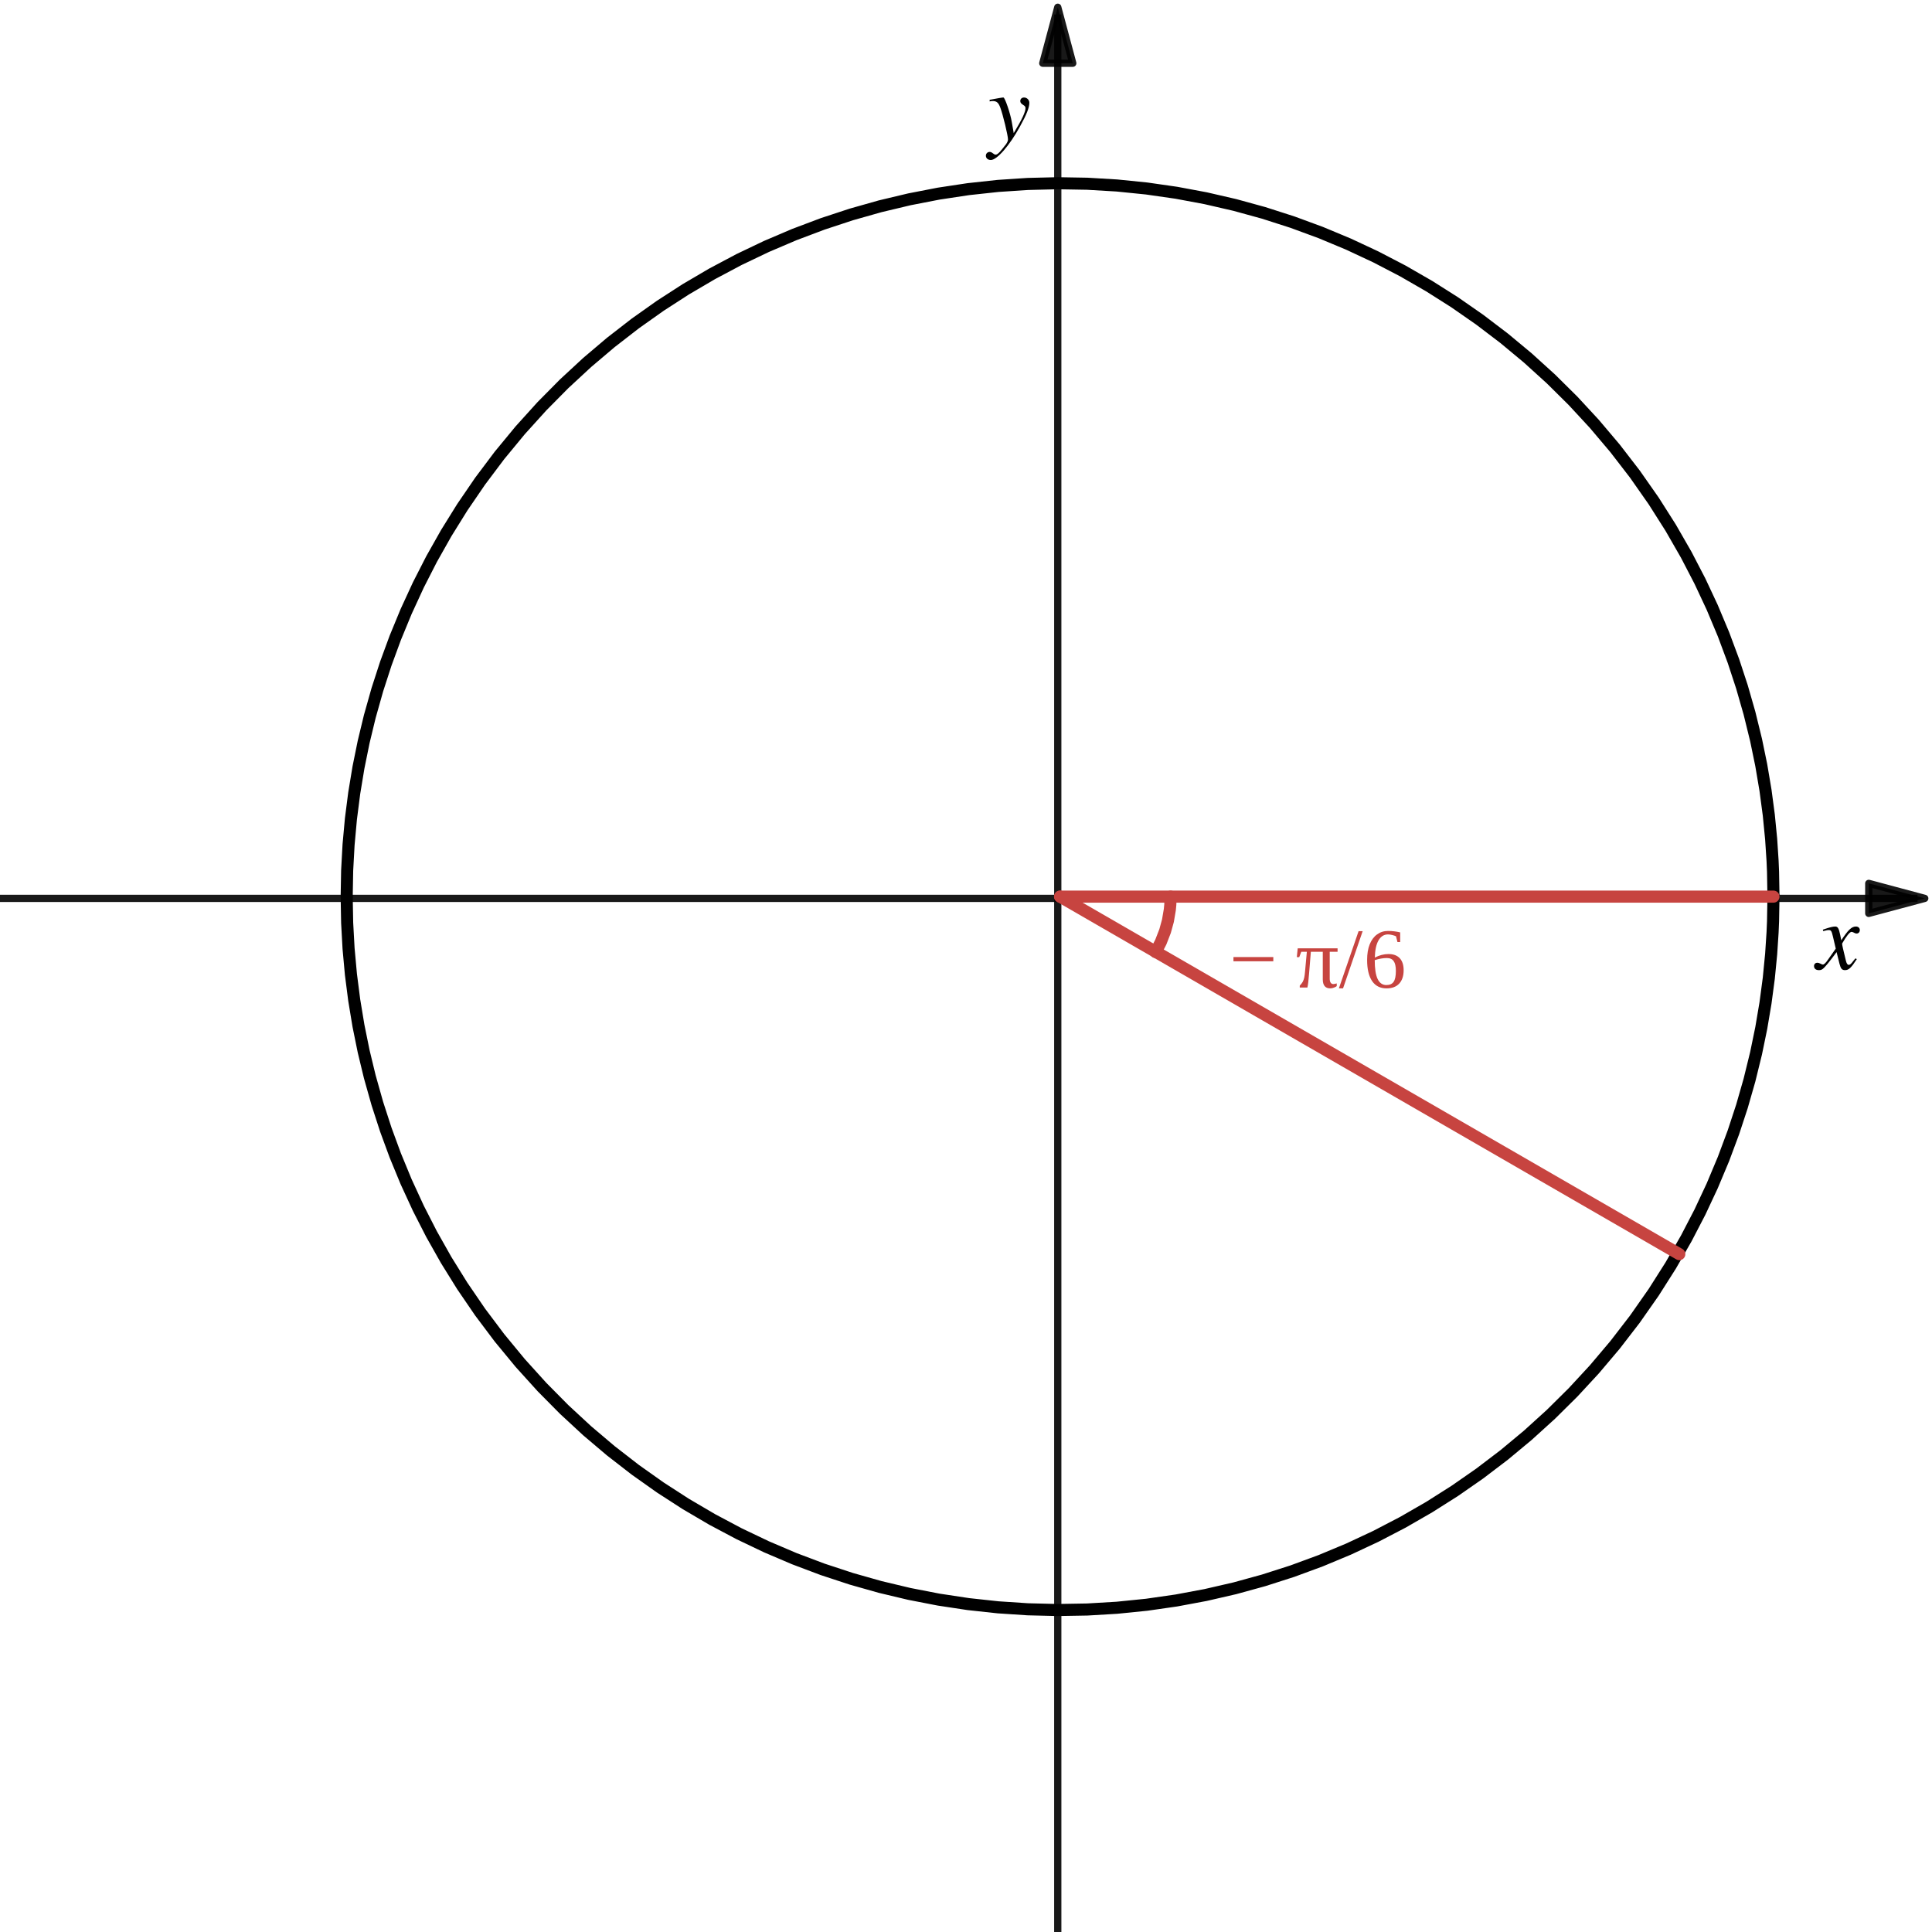
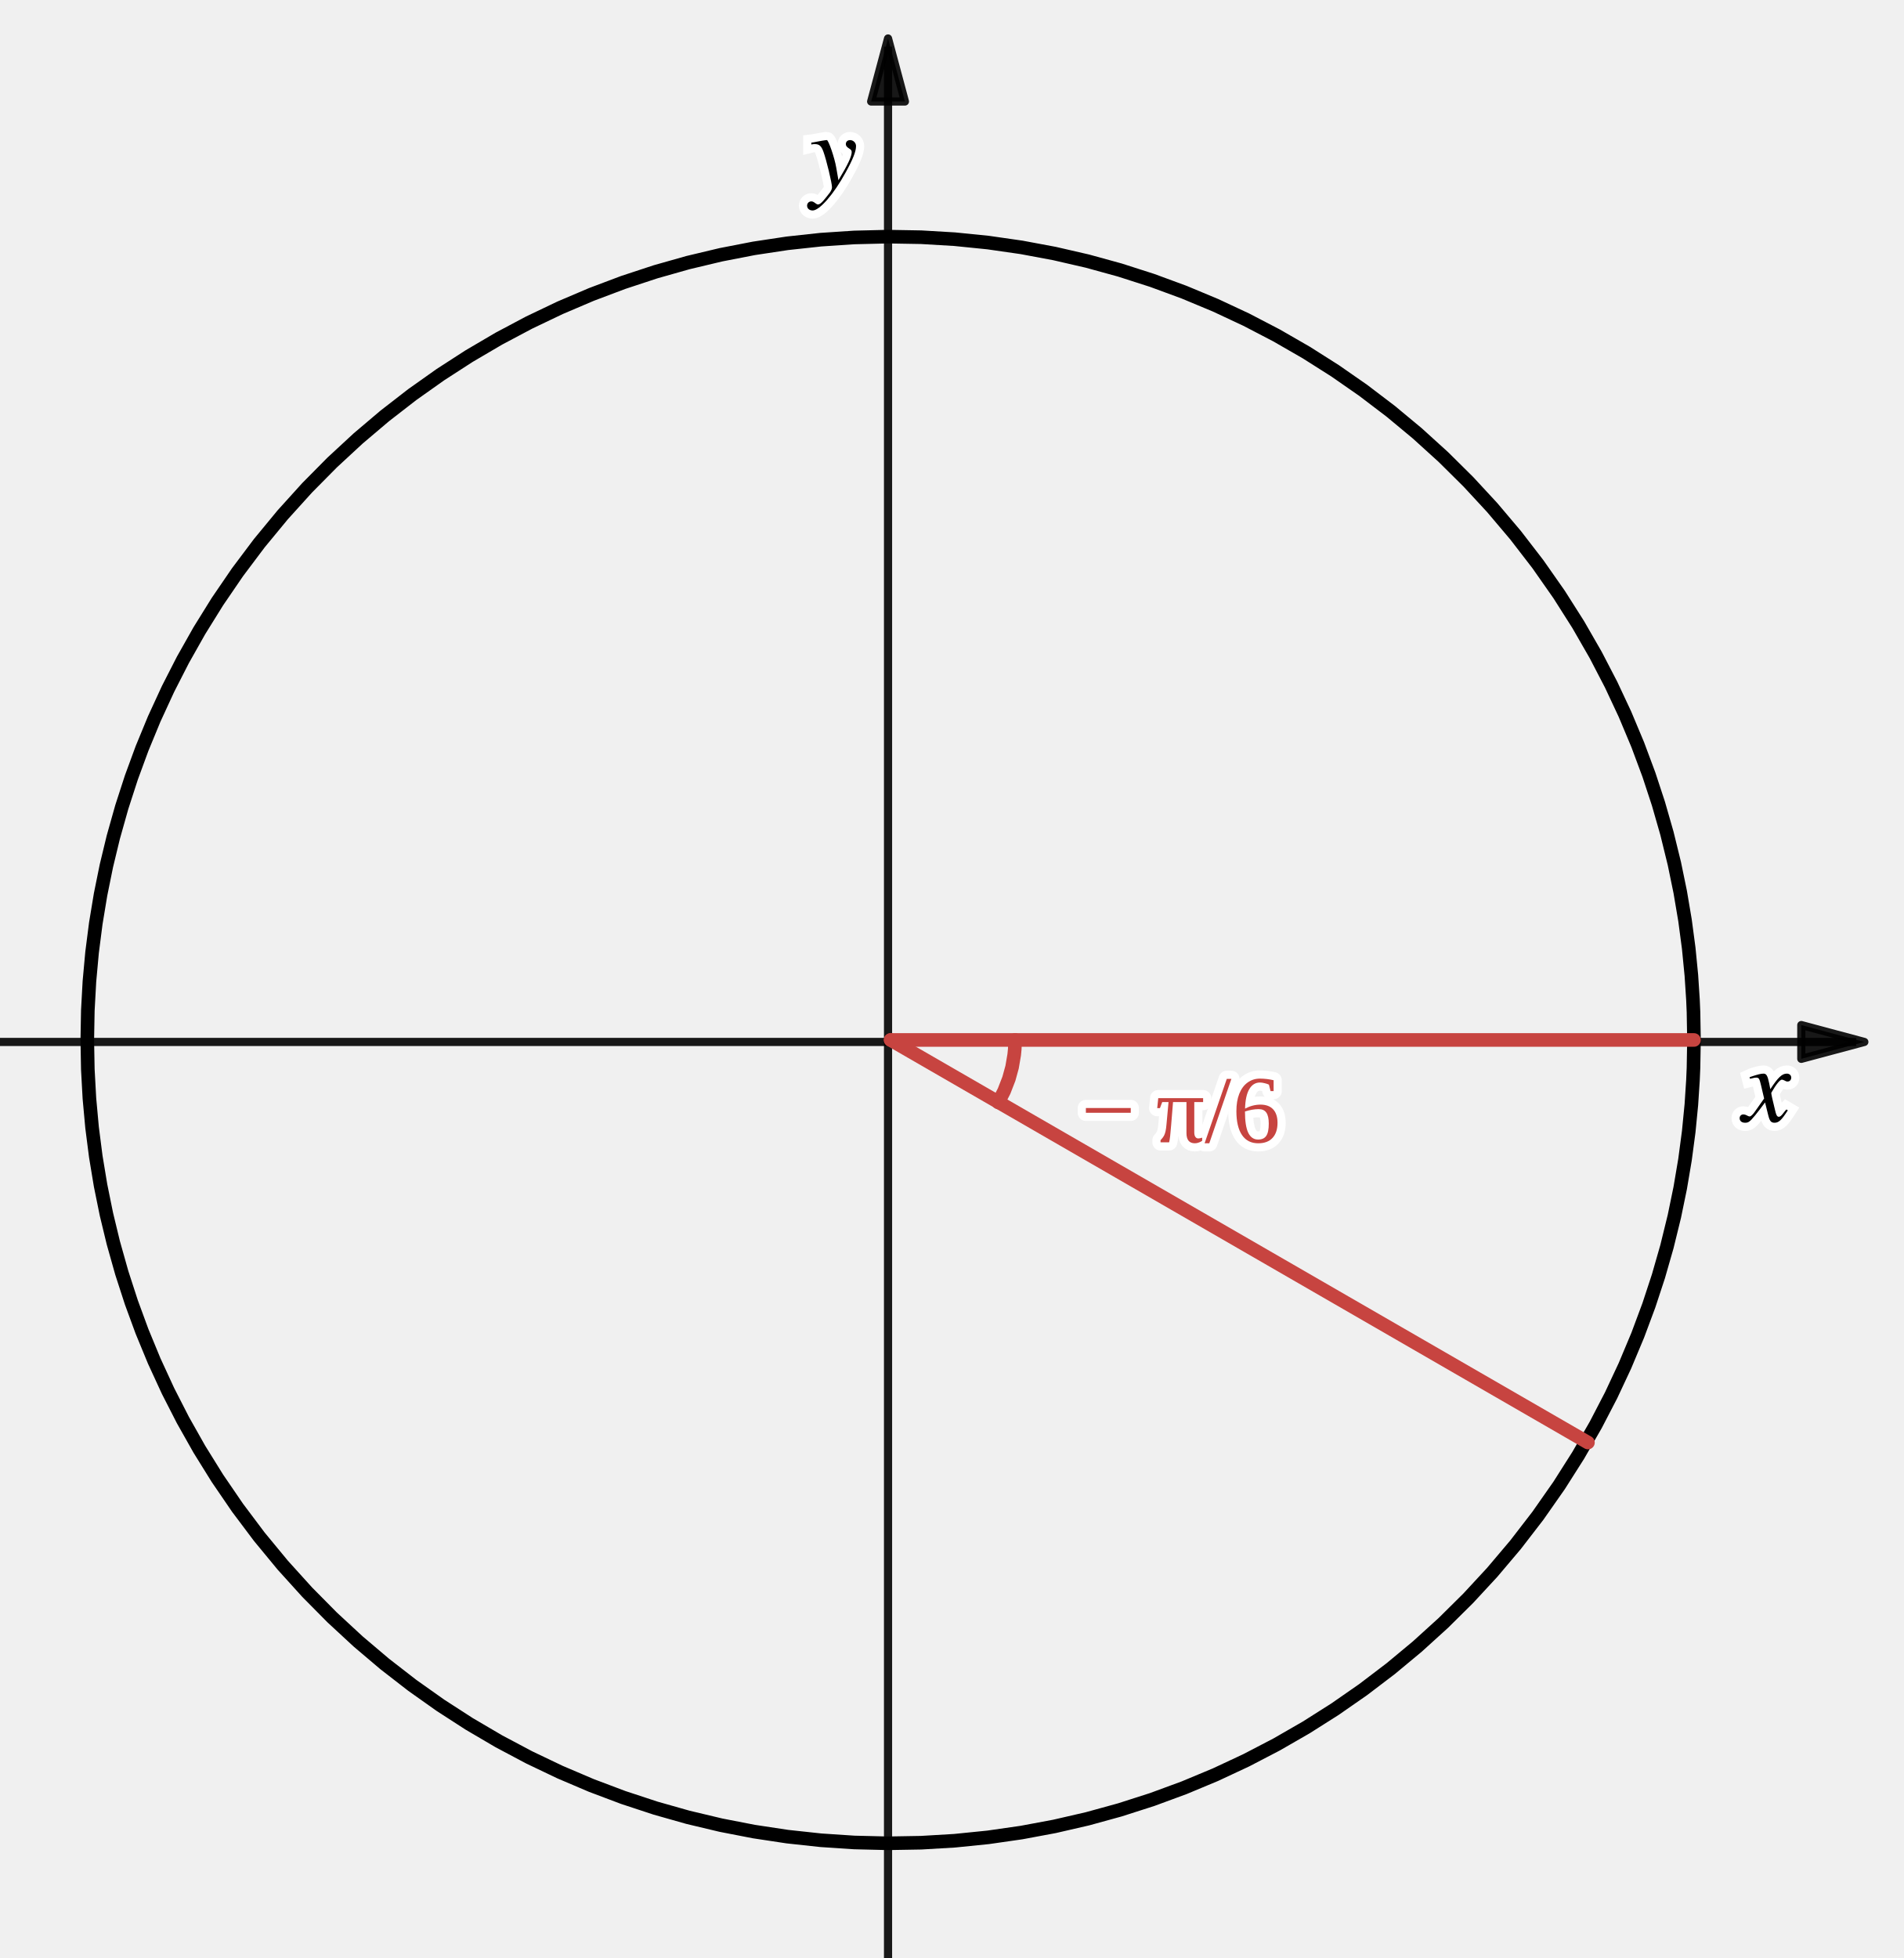
- <svg xmlns="http://www.w3.org/2000/svg" version="1.1" width="800" height="800">
-   <defs />
-   <g transform="scale(2,2)">
-     <g id="background-b7d59504">
-       <rect fill="white" stroke="none" x="0" y="0" width="400" height="400" class="dcg-svg-background" />
-     </g>
-     <g id="graphpaper-b7d59504">
-       <g id="axis-b7d59504">
-         <g id="yaxis-b7d59504">
-           <g>
-             <path fill="none" stroke="rgb(0,0,0)" class="dcg-svg-axis-line" paint-order="fill stroke markers" d=" M 219 3 L 219 400" stroke-opacity="0.9" stroke-miterlimit="10" stroke-width="1.5" stroke-dasharray="" />
-             <g class="dcg-svg-axis-line">
-               <path fill="rgb(0,0,0)" stroke="rgb(0,0,0)" class="dcg-svg-axis-line" paint-order="stroke fill markers" d=" M 219 1.5 L 222.106 13.091 L 215.894 13.091 L 219 1.5 L 222.106 13.091" stroke-opacity="0.9" stroke-linejoin="round" stroke-miterlimit="10" stroke-width="1.5" stroke-dasharray="" fill-opacity="0.9" />
-             </g>
+ <svg xmlns="http://www.w3.org/2000/svg" version="1.1" width="700" height="720" id="svg32">
+   <defs id="defs1" />
+   <g id="graphpaper-b7d59504" transform="matrix(2,0,0,2,-111.4551,11.14551)">
+     <g id="axis-b7d59504">
+       <g id="yaxis-b7d59504">
+         <g id="g3">
+           <path fill="none" stroke="#000000" class="dcg-svg-axis-line" paint-order="fill stroke markers" d="M 219,3 V 400" stroke-opacity="0.9" stroke-miterlimit="10" stroke-width="1.5" stroke-dasharray="none" id="path1" />
+           <g class="dcg-svg-axis-line" id="g2">
+             <path fill="#000000" stroke="#000000" class="dcg-svg-axis-line" paint-order="stroke fill markers" d="m 219,1.5 3.106,11.591 h -6.212 L 219,1.5 l 3.106,11.591" stroke-opacity="0.9" stroke-linejoin="round" stroke-miterlimit="10" stroke-width="1.5" stroke-dasharray="none" fill-opacity="0.9" id="path2" />
          </g>
        </g>
-         <g id="xaxis-b7d59504">
-           <g>
-             <path fill="none" stroke="rgb(0,0,0)" class="dcg-svg-axis-line" paint-order="fill stroke markers" d=" M 0 186 L 397 186" stroke-opacity="0.9" stroke-miterlimit="10" stroke-width="1.5" stroke-dasharray="" />
-             <g class="dcg-svg-axis-line">
-               <path fill="rgb(0,0,0)" stroke="rgb(0,0,0)" class="dcg-svg-axis-line" paint-order="stroke fill markers" d=" M 398.5 186 L 386.909 189.106 L 386.909 182.894 L 398.5 186 L 386.909 189.106" stroke-opacity="0.9" stroke-linejoin="round" stroke-miterlimit="10" stroke-width="1.5" stroke-dasharray="" fill-opacity="0.9" />
-             </g>
+       </g>
+       <g id="xaxis-b7d59504">
+         <g id="g5">
+           <path fill="none" stroke="#000000" class="dcg-svg-axis-line" paint-order="fill stroke markers" d="M 0,186 H 397" stroke-opacity="0.9" stroke-miterlimit="10" stroke-width="1.5" stroke-dasharray="none" id="path3" />
+           <g class="dcg-svg-axis-line" id="g4">
+             <path fill="#000000" stroke="#000000" class="dcg-svg-axis-line" paint-order="stroke fill markers" d="m 398.5,186 -11.591,3.106 v -6.212 L 398.5,186 l -11.591,3.106" stroke-opacity="0.9" stroke-linejoin="round" stroke-miterlimit="10" stroke-width="1.5" stroke-dasharray="none" fill-opacity="0.9" id="path4" />
          </g>
        </g>
-         <g>
-           <g>
-             <path fill="none" stroke="rgb(0,0,0)" class="dcg-svg-tickmark" paint-order="fill stroke markers" d="" stroke-opacity="0.9" stroke-miterlimit="2" stroke-width="1.5" stroke-dasharray="" />
-           </g>
-         </g>
-         <g class="dcg-svg-axis-label">
-           <text fill="none" stroke="#ffffff" font-family="Times" font-size="20px" font-style="italic" font-weight="normal" text-decoration="normal" x="376.123" y="200.636" text-anchor="start" stroke-miterlimit="2" stroke-width="3" stroke-dasharray="">x</text>
-           <text fill="#000000" stroke="none" font-family="Times" font-size="20px" font-style="italic" font-weight="normal" text-decoration="normal" x="376.123" y="200.636" text-anchor="start">x</text>
-         </g>
-         <g class="dcg-svg-axis-label" transform="translate(204.6003,29)">
-           <text fill="none" stroke="#ffffff" font-family="Times" font-size="20px" font-style="italic" font-weight="normal" text-decoration="normal" x="0" y="0" text-anchor="start" stroke-miterlimit="2" stroke-width="3" stroke-dasharray="">y</text>
-           <text fill="#000000" stroke="none" font-family="Times" font-size="20px" font-style="italic" font-weight="normal" text-decoration="normal" x="0" y="0" text-anchor="start">y</text>
+       </g>
+       <g id="g7">
+         <g id="g6">
+           <path fill="none" stroke="#000000" class="dcg-svg-tickmark" paint-order="fill stroke markers" d="" stroke-opacity="0.9" stroke-miterlimit="2" stroke-width="1.5" stroke-dasharray="none" id="path5" />
        </g>
      </g>
-     </g>
-     <g id="expressions-b7d59504">
-       <g id="sketch-b7d59504" />
-       <g id="sketch-b7d59504">
-         <path fill="#000000" stroke="none" paint-order="stroke fill markers" d="" fill-opacity="0.4" />
-         <g>
-           <path fill="none" stroke="#000000" class="dcg-svg-curve" paint-order="fill stroke markers" d=" M 71.776 185.636 L 71.776 185.636 L 71.875 191.053 L 72.168 196.394 L 72.656 201.741 L 73.34 207.075 L 74.219 212.389 L 75.293 217.677 L 76.562 222.934 L 78.125 228.476 L 79.883 233.897 L 81.836 239.214 L 84.082 244.66 L 86.621 250.173 L 89.355 255.522 L 92.383 260.887 L 95.703 266.232 L 99.414 271.663 L 103.418 276.992 L 107.715 282.202 L 112.207 287.168 L 116.797 291.808 L 121.582 296.236 L 126.465 300.372 L 131.543 304.309 L 136.719 307.975 L 141.992 311.381 L 147.461 314.591 L 153.027 317.546 L 158.691 320.25 L 164.453 322.706 L 170.312 324.915 L 176.27 326.876 L 182.227 328.563 L 188.281 330.005 L 194.336 331.182 L 200.488 332.112 L 206.641 332.779 L 212.793 333.186 L 218.945 333.337 L 225.098 333.231 L 231.25 332.868 L 237.402 332.246 L 243.555 331.362 L 249.609 330.231 L 255.664 328.836 L 261.621 327.197 L 267.578 325.286 L 273.438 323.128 L 279.199 320.725 L 284.863 318.076 L 290.43 315.179 L 295.898 312.03 L 301.172 308.688 L 306.348 305.09 L 311.426 301.227 L 316.309 297.168 L 321.094 292.827 L 325.684 288.281 L 330.078 283.53 L 334.375 278.449 L 338.477 273.128 L 342.383 267.55 L 345.898 262.013 L 349.121 256.405 L 351.953 250.95 L 354.492 245.525 L 356.836 239.935 L 358.887 234.429 L 360.645 229.082 L 362.207 223.636 L 363.574 218.068 L 364.648 212.859 L 365.527 207.662 L 366.211 202.518 L 366.699 197.53 L 366.992 193.06 L 367.09 190.764 L 367.179 185.636" stroke-linecap="round" stroke-linejoin="round" stroke-miterlimit="10" stroke-width="2.5" stroke-dasharray="" />
-         </g>
-         <path fill="#000000" stroke="none" paint-order="stroke fill markers" d="" fill-opacity="0.4" />
-         <g>
-           <path fill="none" stroke="#000000" class="dcg-svg-curve" paint-order="fill stroke markers" d=" M 71.776 185.636 L 71.776 185.636 L 71.875 180.219 L 72.168 174.877 L 72.656 169.531 L 73.34 164.197 L 74.219 158.883 L 75.293 153.594 L 76.562 148.338 L 78.125 142.795 L 79.883 137.374 L 81.836 132.058 L 84.082 126.611 L 86.621 121.099 L 89.355 115.75 L 92.383 110.384 L 95.703 105.04 L 99.414 99.609 L 103.418 94.279 L 107.715 89.07 L 112.207 84.103 L 116.797 79.464 L 121.582 75.036 L 126.465 70.899 L 131.543 66.963 L 136.719 63.297 L 141.992 59.891 L 147.461 56.681 L 153.027 53.726 L 158.691 51.022 L 164.453 48.566 L 170.312 46.357 L 176.27 44.395 L 182.227 42.709 L 188.281 41.266 L 194.336 40.09 L 200.488 39.16 L 206.641 38.493 L 212.793 38.086 L 218.945 37.935 L 225.098 38.041 L 231.25 38.404 L 237.402 39.026 L 243.555 39.91 L 249.609 41.04 L 255.664 42.436 L 261.621 44.074 L 267.578 45.986 L 273.438 48.144 L 279.199 50.547 L 284.863 53.196 L 290.43 56.092 L 295.898 59.241 L 301.172 62.584 L 306.348 66.182 L 311.426 70.045 L 316.309 74.104 L 321.094 78.445 L 325.684 82.991 L 330.078 87.742 L 334.375 92.823 L 338.477 98.143 L 342.383 103.721 L 345.898 109.259 L 349.121 114.867 L 351.953 120.322 L 354.492 125.746 L 356.836 131.337 L 358.887 136.843 L 360.645 142.19 L 362.207 147.636 L 363.574 153.204 L 364.648 158.413 L 365.527 163.61 L 366.211 168.754 L 366.699 173.742 L 366.992 178.212 L 367.09 180.508 L 367.179 185.636" stroke-linecap="round" stroke-linejoin="round" stroke-miterlimit="10" stroke-width="2.5" stroke-dasharray="" />
-         </g>
+       <g class="dcg-svg-axis-label" id="g8">
+         <text fill="none" stroke="#ffffff" font-family="Times" font-size="20px" font-style="italic" font-weight="normal" text-decoration="normal" x="376.123" y="200.636" text-anchor="start" stroke-miterlimit="2" stroke-width="3" stroke-dasharray="none" id="text7">x</text>
+         <text fill="#000000" stroke="none" font-family="Times" font-size="20px" font-style="italic" font-weight="normal" text-decoration="normal" x="376.123" y="200.636" text-anchor="start" id="text8">x</text>
      </g>
-       <g id="sketch-b7d59504">
-         <path fill="#c74440" stroke="none" paint-order="stroke fill markers" d="" fill-opacity="0.4" />
-         <g>
-           <path fill="none" stroke="#c74440" class="dcg-svg-curve" paint-order="fill stroke markers" d=" M 239.269 197.119 L 239.269 197.119 L 240.343 195.026 L 241.222 192.759 L 241.808 190.627 L 242.199 188.34 L 242.296 187.329 L 242.359 185.636" stroke-linecap="round" stroke-linejoin="round" stroke-miterlimit="10" stroke-width="2.5" stroke-dasharray="" />
-         </g>
-         <path fill="#c74440" stroke="none" paint-order="stroke fill markers" d="" fill-opacity="0.4" />
-       </g>
-       <g id="sketch-b7d59504">
-         <path fill="#c74440" stroke="none" paint-order="stroke fill markers" d="" fill-opacity="0.4" />
-         <g>
-           <path fill="none" stroke="#c74440" class="dcg-svg-curve" paint-order="fill stroke markers" d=" M 219.477 185.636 L 219.477 185.636 L 347.682 259.655" stroke-linecap="round" stroke-linejoin="round" stroke-miterlimit="10" stroke-width="2.5" stroke-dasharray="" />
-         </g>
-       </g>
-       <g id="sketch-b7d59504">
-         <path fill="#c74440" stroke="none" paint-order="stroke fill markers" d="" fill-opacity="0.4" />
-         <g>
-           <path fill="none" stroke="#c74440" class="dcg-svg-curve" paint-order="fill stroke markers" d=" M 219.477 185.636 L 219.477 185.636 L 367.179 185.636" stroke-linecap="round" stroke-linejoin="round" stroke-miterlimit="10" stroke-width="2.5" stroke-dasharray="" />
-         </g>
+       <g class="dcg-svg-axis-label" transform="translate(204.6003,29)" id="g10">
+         <text fill="none" stroke="#ffffff" font-family="Times" font-size="20px" font-style="italic" font-weight="normal" text-decoration="normal" x="0" y="0" text-anchor="start" stroke-miterlimit="2" stroke-width="3" stroke-dasharray="none" id="text9">y</text>
+         <text fill="#000000" stroke="none" font-family="Times" font-size="20px" font-style="italic" font-weight="normal" text-decoration="normal" x="0" y="0" text-anchor="start" id="text10">y</text>
      </g>
    </g>
-     <g id="labels-b7d59504">
-       <g transform="rotate(0,0,0) translate(252.5,189)">
-         <g class="dcg-svg-label">
-           <text fill="none" stroke="#ffffff" font-family="Symbola, &quot;Times New Roman&quot;, serif" font-size="17.71px" font-style="normal" font-weight="400" text-decoration="normal" x="2" y="15.462" text-anchor="start" stroke-linecap="round" stroke-linejoin="round" stroke-miterlimit="2" stroke-width="3" stroke-dasharray="">−</text>
-           <text fill="none" stroke="#ffffff" font-family="&quot;Times New Roman&quot;, Symbola, serif" font-size="17.71px" font-style="normal" font-weight="400" text-decoration="normal" x="15.758" y="15.462" text-anchor="start" stroke-linecap="round" stroke-linejoin="round" stroke-miterlimit="2" stroke-width="3" stroke-dasharray="">π</text>
-           <text fill="none" stroke="#ffffff" font-family="Symbola, &quot;Times New Roman&quot;, serif" font-size="17.71px" font-style="normal" font-weight="400" text-decoration="normal" x="24.703" y="15.462" text-anchor="start" stroke-linecap="round" stroke-linejoin="round" stroke-miterlimit="2" stroke-width="3" stroke-dasharray="">/</text>
-           <text fill="none" stroke="#ffffff" font-family="Symbola, &quot;Times New Roman&quot;, serif" font-size="17.71px" font-style="normal" font-weight="400" text-decoration="normal" x="29.781" y="15.462" text-anchor="start" stroke-linecap="round" stroke-linejoin="round" stroke-miterlimit="2" stroke-width="3" stroke-dasharray="">6</text>
-           <text fill="rgb(199, 68, 64)" stroke="none" font-family="Symbola, &quot;Times New Roman&quot;, serif" font-size="17.71px" font-style="normal" font-weight="400" text-decoration="normal" x="2" y="15.462" text-anchor="start">−</text>
-           <text fill="rgb(199, 68, 64)" stroke="none" font-family="&quot;Times New Roman&quot;, Symbola, serif" font-size="17.71px" font-style="normal" font-weight="400" text-decoration="normal" x="15.758" y="15.462" text-anchor="start">π</text>
-           <text fill="rgb(199, 68, 64)" stroke="none" font-family="Symbola, &quot;Times New Roman&quot;, serif" font-size="17.71px" font-style="normal" font-weight="400" text-decoration="normal" x="24.703" y="15.462" text-anchor="start">/</text>
-           <text fill="rgb(199, 68, 64)" stroke="none" font-family="Symbola, &quot;Times New Roman&quot;, serif" font-size="17.71px" font-style="normal" font-weight="400" text-decoration="normal" x="29.781" y="15.462" text-anchor="start">6</text>
-         </g>
+   </g>
+   <g id="expressions-b7d59504" transform="matrix(2,0,0,2,-111.4551,11.14551)">
+     <g id="sketch-b7d59504">
+       </g>
+     <g id="g15">
+       <path fill="#000000" stroke="none" paint-order="stroke fill markers" d="" fill-opacity="0.4" id="path11" />
+       <g id="g12">
+         <path fill="none" stroke="#000000" class="dcg-svg-curve" paint-order="fill stroke markers" d="m 71.776,185.636 v 0 l 0.099,5.417 0.293,5.341 0.488,5.346 0.684,5.334 0.879,5.314 1.074,5.288 1.27,5.256 1.562,5.542 1.758,5.421 1.953,5.317 2.246,5.446 2.539,5.512 2.734,5.349 3.027,5.365 3.32,5.345 3.711,5.431 4.004,5.33 4.297,5.209 4.492,4.967 4.59,4.639 4.785,4.428 4.883,4.137 5.078,3.937 5.176,3.666 5.273,3.406 5.469,3.21 5.566,2.955 5.664,2.704 5.762,2.456 5.859,2.209 5.957,1.962 5.957,1.687 6.055,1.442 6.055,1.177 6.152,0.93 6.152,0.667 6.152,0.408 6.152,0.15 6.152,-0.106 6.152,-0.363 6.152,-0.622 6.152,-0.884 6.055,-1.131 6.055,-1.395 5.957,-1.639 5.957,-1.912 5.859,-2.158 5.762,-2.403 5.664,-2.649 5.566,-2.897 5.469,-3.149 5.273,-3.343 5.176,-3.598 5.078,-3.863 4.883,-4.058 4.785,-4.342 4.59,-4.546 4.395,-4.751 4.297,-5.081 4.102,-5.321 3.906,-5.578 3.516,-5.537 3.223,-5.608 2.832,-5.455 2.539,-5.425 2.344,-5.591 2.051,-5.506 1.758,-5.347 1.562,-5.446 1.367,-5.568 1.074,-5.209 0.879,-5.197 0.684,-5.144 0.488,-4.988 0.293,-4.47 0.098,-2.296 0.089,-5.128" stroke-linecap="round" stroke-linejoin="round" stroke-miterlimit="10" stroke-width="2.5" stroke-dasharray="none" id="path12" />
+       </g>
+       <path fill="#000000" stroke="none" paint-order="stroke fill markers" d="" fill-opacity="0.4" id="path13" />
+       <g id="g14">
+         <path fill="none" stroke="#000000" class="dcg-svg-curve" paint-order="fill stroke markers" d="m 71.776,185.636 v 0 l 0.099,-5.417 0.293,-5.341 0.488,-5.346 0.684,-5.334 0.879,-5.314 1.074,-5.288 1.27,-5.256 1.562,-5.542 1.758,-5.421 1.953,-5.317 2.246,-5.446 2.539,-5.512 2.734,-5.349 3.027,-5.365 3.32,-5.345 3.711,-5.431 4.004,-5.33 4.297,-5.209 4.492,-4.967 4.59,-4.639 4.785,-4.428 4.883,-4.137 5.078,-3.937 5.176,-3.666 5.273,-3.406 5.469,-3.21 5.566,-2.955 5.664,-2.704 5.762,-2.456 5.859,-2.209 5.957,-1.962 5.957,-1.687 6.055,-1.442 6.055,-1.177 6.152,-0.93 6.152,-0.667 6.152,-0.408 6.152,-0.15 6.152,0.106 6.152,0.363 6.152,0.622 6.152,0.884 6.055,1.131 6.055,1.395 5.957,1.639 5.957,1.912 5.859,2.158 5.762,2.403 5.664,2.649 5.566,2.897 5.469,3.149 5.273,3.343 5.176,3.598 5.078,3.863 4.883,4.058 4.785,4.342 4.59,4.546 4.395,4.751 4.297,5.081 4.102,5.321 3.906,5.578 3.516,5.537 3.223,5.608 2.832,5.455 2.539,5.425 2.344,5.591 2.051,5.506 1.758,5.347 1.562,5.446 1.367,5.568 1.074,5.209 0.879,5.197 0.684,5.144 0.488,4.988 0.293,4.47 0.098,2.296 0.089,5.128" stroke-linecap="round" stroke-linejoin="round" stroke-miterlimit="10" stroke-width="2.5" stroke-dasharray="none" id="path14" />
      </g>
    </g>
-     <g id="labels-b7d59504" />
+     <g id="g17">
+       <path fill="#c74440" stroke="none" paint-order="stroke fill markers" d="" fill-opacity="0.4" id="path15" />
+       <g id="g16">
+         <path fill="none" stroke="#c74440" class="dcg-svg-curve" paint-order="fill stroke markers" d="m 239.269,197.119 v 0 l 1.074,-2.092 0.879,-2.268 0.586,-2.132 0.391,-2.287 0.098,-1.011 0.063,-1.693" stroke-linecap="round" stroke-linejoin="round" stroke-miterlimit="10" stroke-width="2.5" stroke-dasharray="none" id="path16" />
+       </g>
+       <path fill="#c74440" stroke="none" paint-order="stroke fill markers" d="" fill-opacity="0.4" id="path17" />
+     </g>
+     <g id="g20">
+       <path fill="#c74440" stroke="none" paint-order="stroke fill markers" d="" fill-opacity="0.4" id="path18" />
+       <g id="g19">
+         <path fill="none" stroke="#c74440" class="dcg-svg-curve" paint-order="fill stroke markers" d="m 219.477,185.636 v 0 l 128.205,74.019" stroke-linecap="round" stroke-linejoin="round" stroke-miterlimit="10" stroke-width="2.5" stroke-dasharray="none" id="path19" />
+       </g>
+     </g>
+     <g id="g22">
+       <path fill="#c74440" stroke="none" paint-order="stroke fill markers" d="" fill-opacity="0.4" id="path20" />
+       <g id="g21">
+         <path fill="none" stroke="#c74440" class="dcg-svg-curve" paint-order="fill stroke markers" d="m 219.477,185.636 v 0 H 367.179" stroke-linecap="round" stroke-linejoin="round" stroke-miterlimit="10" stroke-width="2.5" stroke-dasharray="none" id="path21" />
+       </g>
+     </g>
  </g>
+   <g id="labels-b7d59504" transform="matrix(2,0,0,2,-111.4551,11.14551)">
+     <g transform="translate(252.5,189)" id="g30">
+       <g class="dcg-svg-label" id="g29">
+         <text fill="none" stroke="#ffffff" font-family="Symbola, 'Times New Roman', serif" font-size="17.71px" font-style="normal" font-weight="400" text-decoration="normal" x="2" y="15.462" text-anchor="start" stroke-linecap="round" stroke-linejoin="round" stroke-miterlimit="2" stroke-width="3" stroke-dasharray="none" id="text22">−</text>
+         <text fill="none" stroke="#ffffff" font-family="'Times New Roman', Symbola, serif" font-size="17.71px" font-style="normal" font-weight="400" text-decoration="normal" x="15.758" y="15.462" text-anchor="start" stroke-linecap="round" stroke-linejoin="round" stroke-miterlimit="2" stroke-width="3" stroke-dasharray="none" id="text23">π</text>
+         <text fill="none" stroke="#ffffff" font-family="Symbola, 'Times New Roman', serif" font-size="17.71px" font-style="normal" font-weight="400" text-decoration="normal" x="24.703" y="15.462" text-anchor="start" stroke-linecap="round" stroke-linejoin="round" stroke-miterlimit="2" stroke-width="3" stroke-dasharray="none" id="text24">/</text>
+         <text fill="none" stroke="#ffffff" font-family="Symbola, 'Times New Roman', serif" font-size="17.71px" font-style="normal" font-weight="400" text-decoration="normal" x="29.781" y="15.462" text-anchor="start" stroke-linecap="round" stroke-linejoin="round" stroke-miterlimit="2" stroke-width="3" stroke-dasharray="none" id="text25">6</text>
+         <text fill="#c74440" stroke="none" font-family="Symbola, 'Times New Roman', serif" font-size="17.71px" font-style="normal" font-weight="400" text-decoration="normal" x="2" y="15.462" text-anchor="start" id="text26">−</text>
+         <text fill="#c74440" stroke="none" font-family="'Times New Roman', Symbola, serif" font-size="17.71px" font-style="normal" font-weight="400" text-decoration="normal" x="15.758" y="15.462" text-anchor="start" id="text27">π</text>
+         <text fill="#c74440" stroke="none" font-family="Symbola, 'Times New Roman', serif" font-size="17.71px" font-style="normal" font-weight="400" text-decoration="normal" x="24.703" y="15.462" text-anchor="start" id="text28">/</text>
+         <text fill="#c74440" stroke="none" font-family="Symbola, 'Times New Roman', serif" font-size="17.71px" font-style="normal" font-weight="400" text-decoration="normal" x="29.781" y="15.462" text-anchor="start" id="text29">6</text>
+       </g>
+     </g>
+   </g>
+   <g id="g31" transform="scale(2)" />
</svg>
